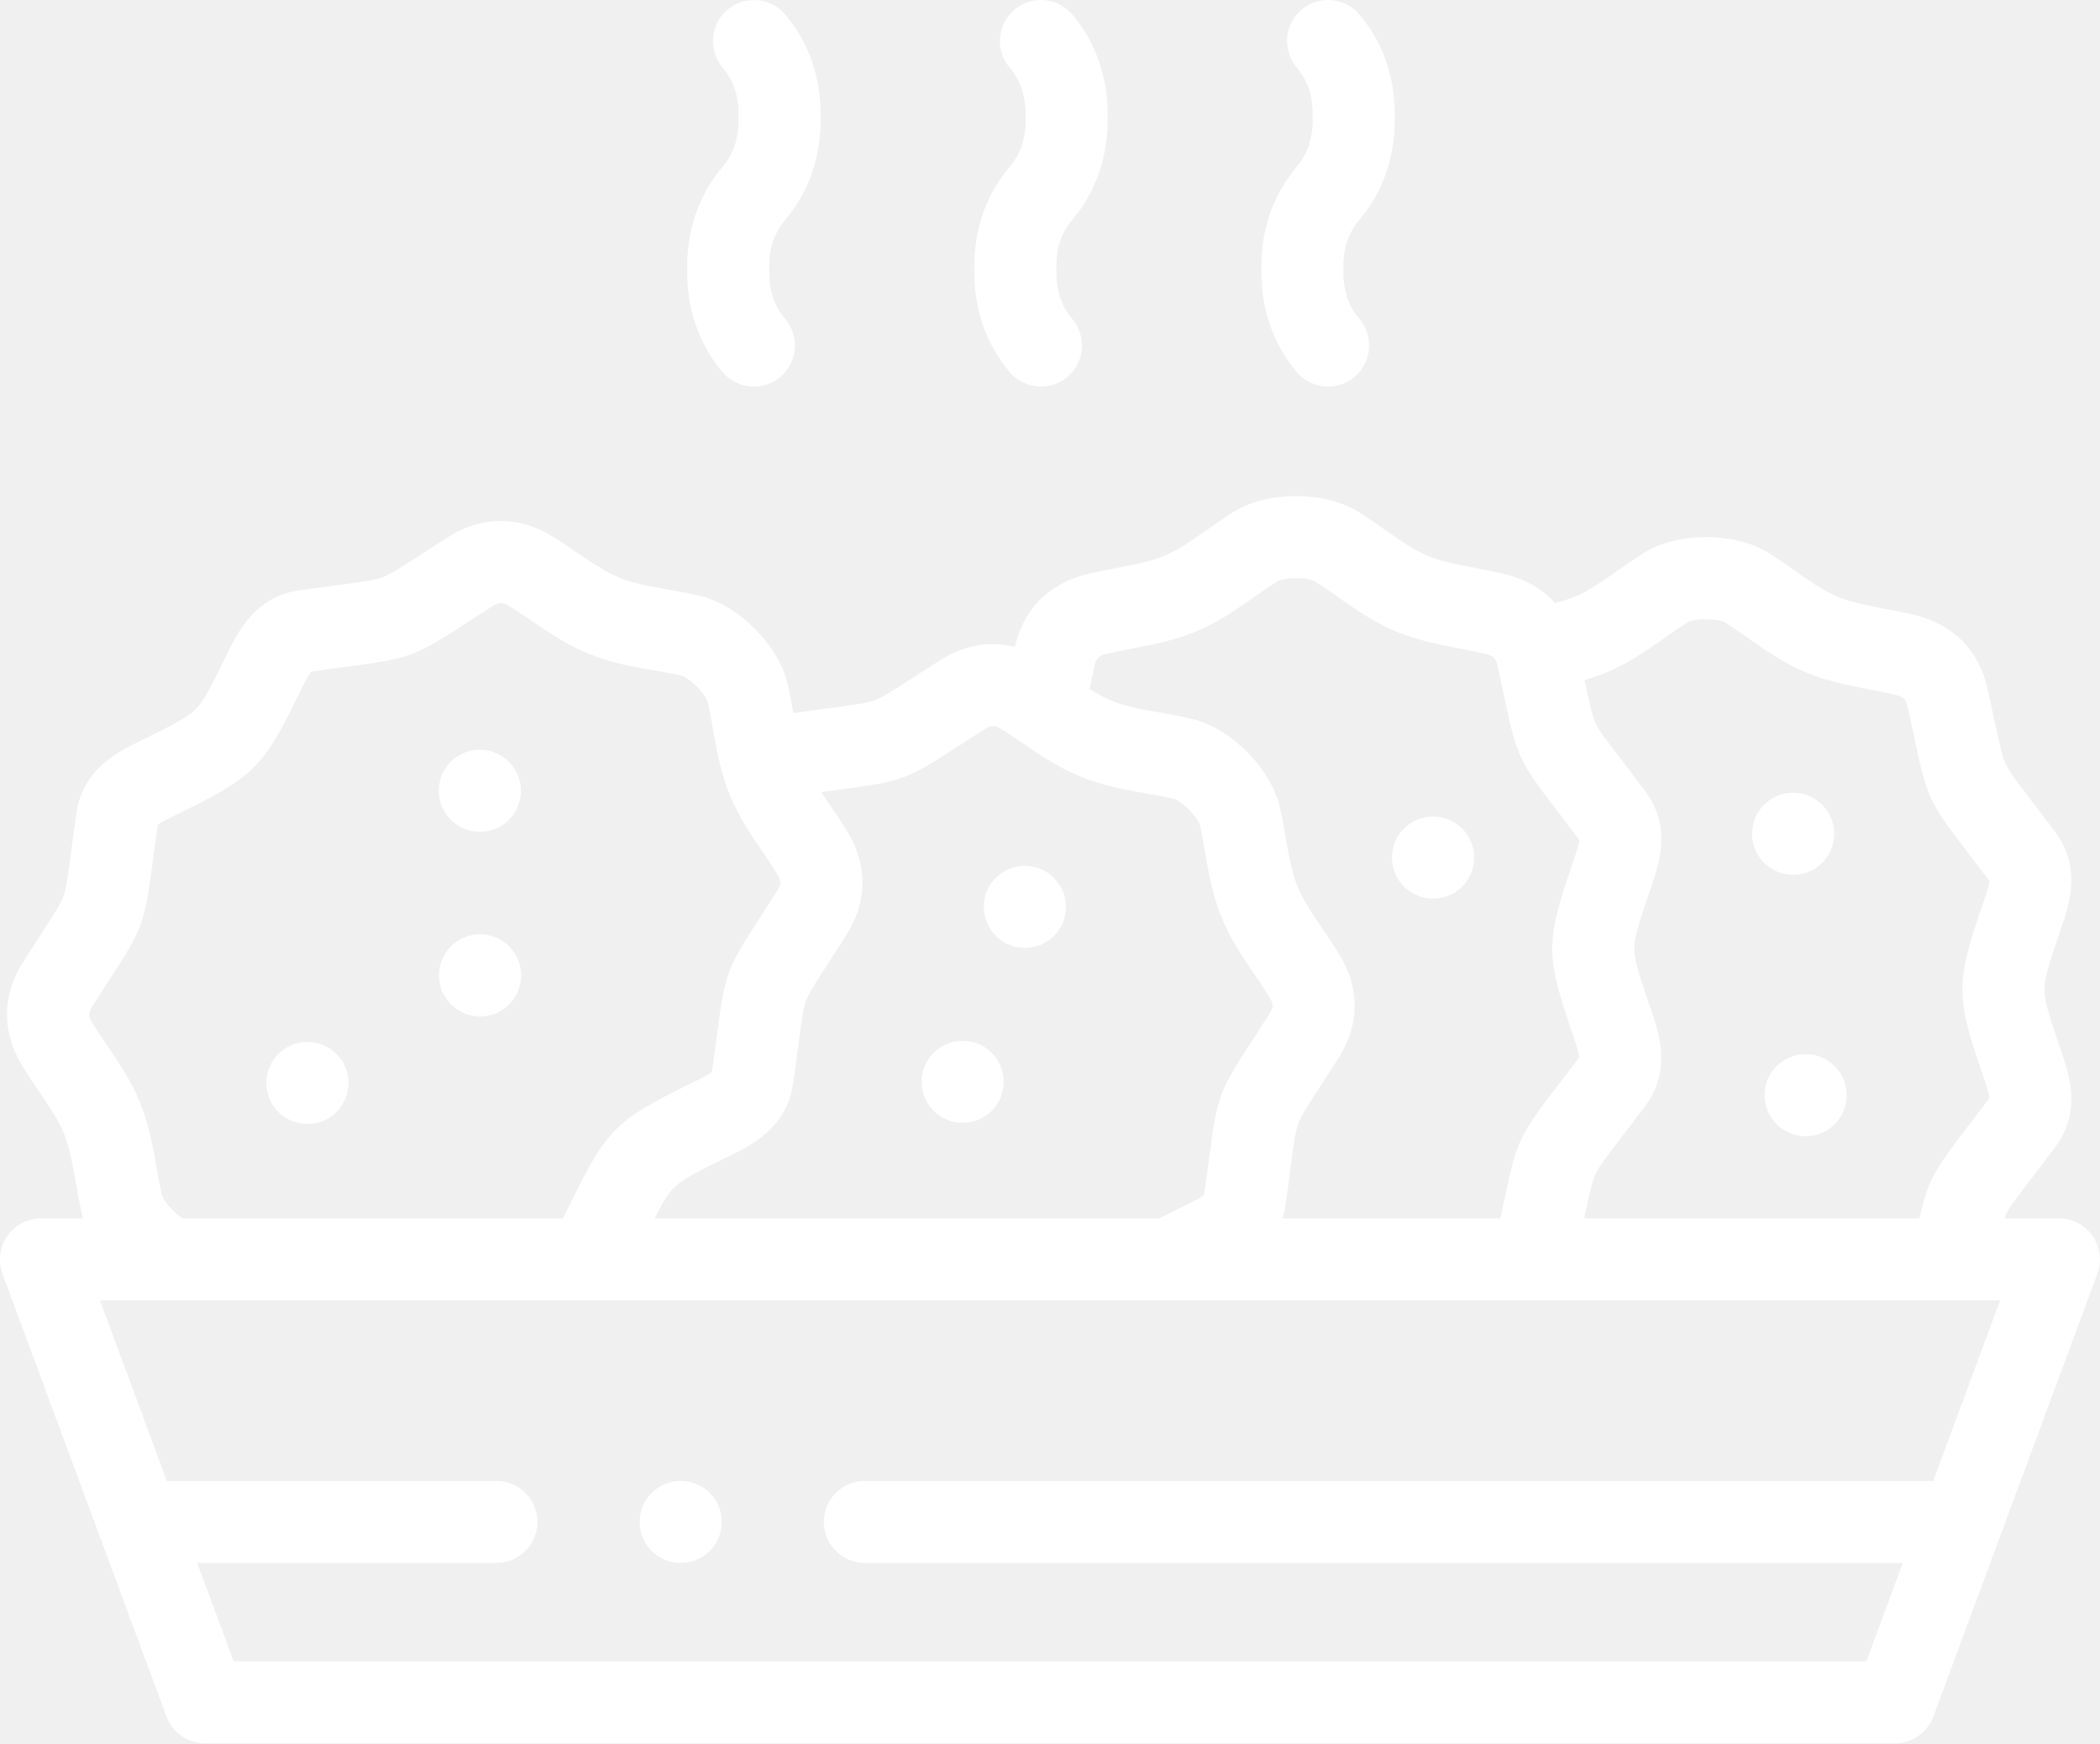
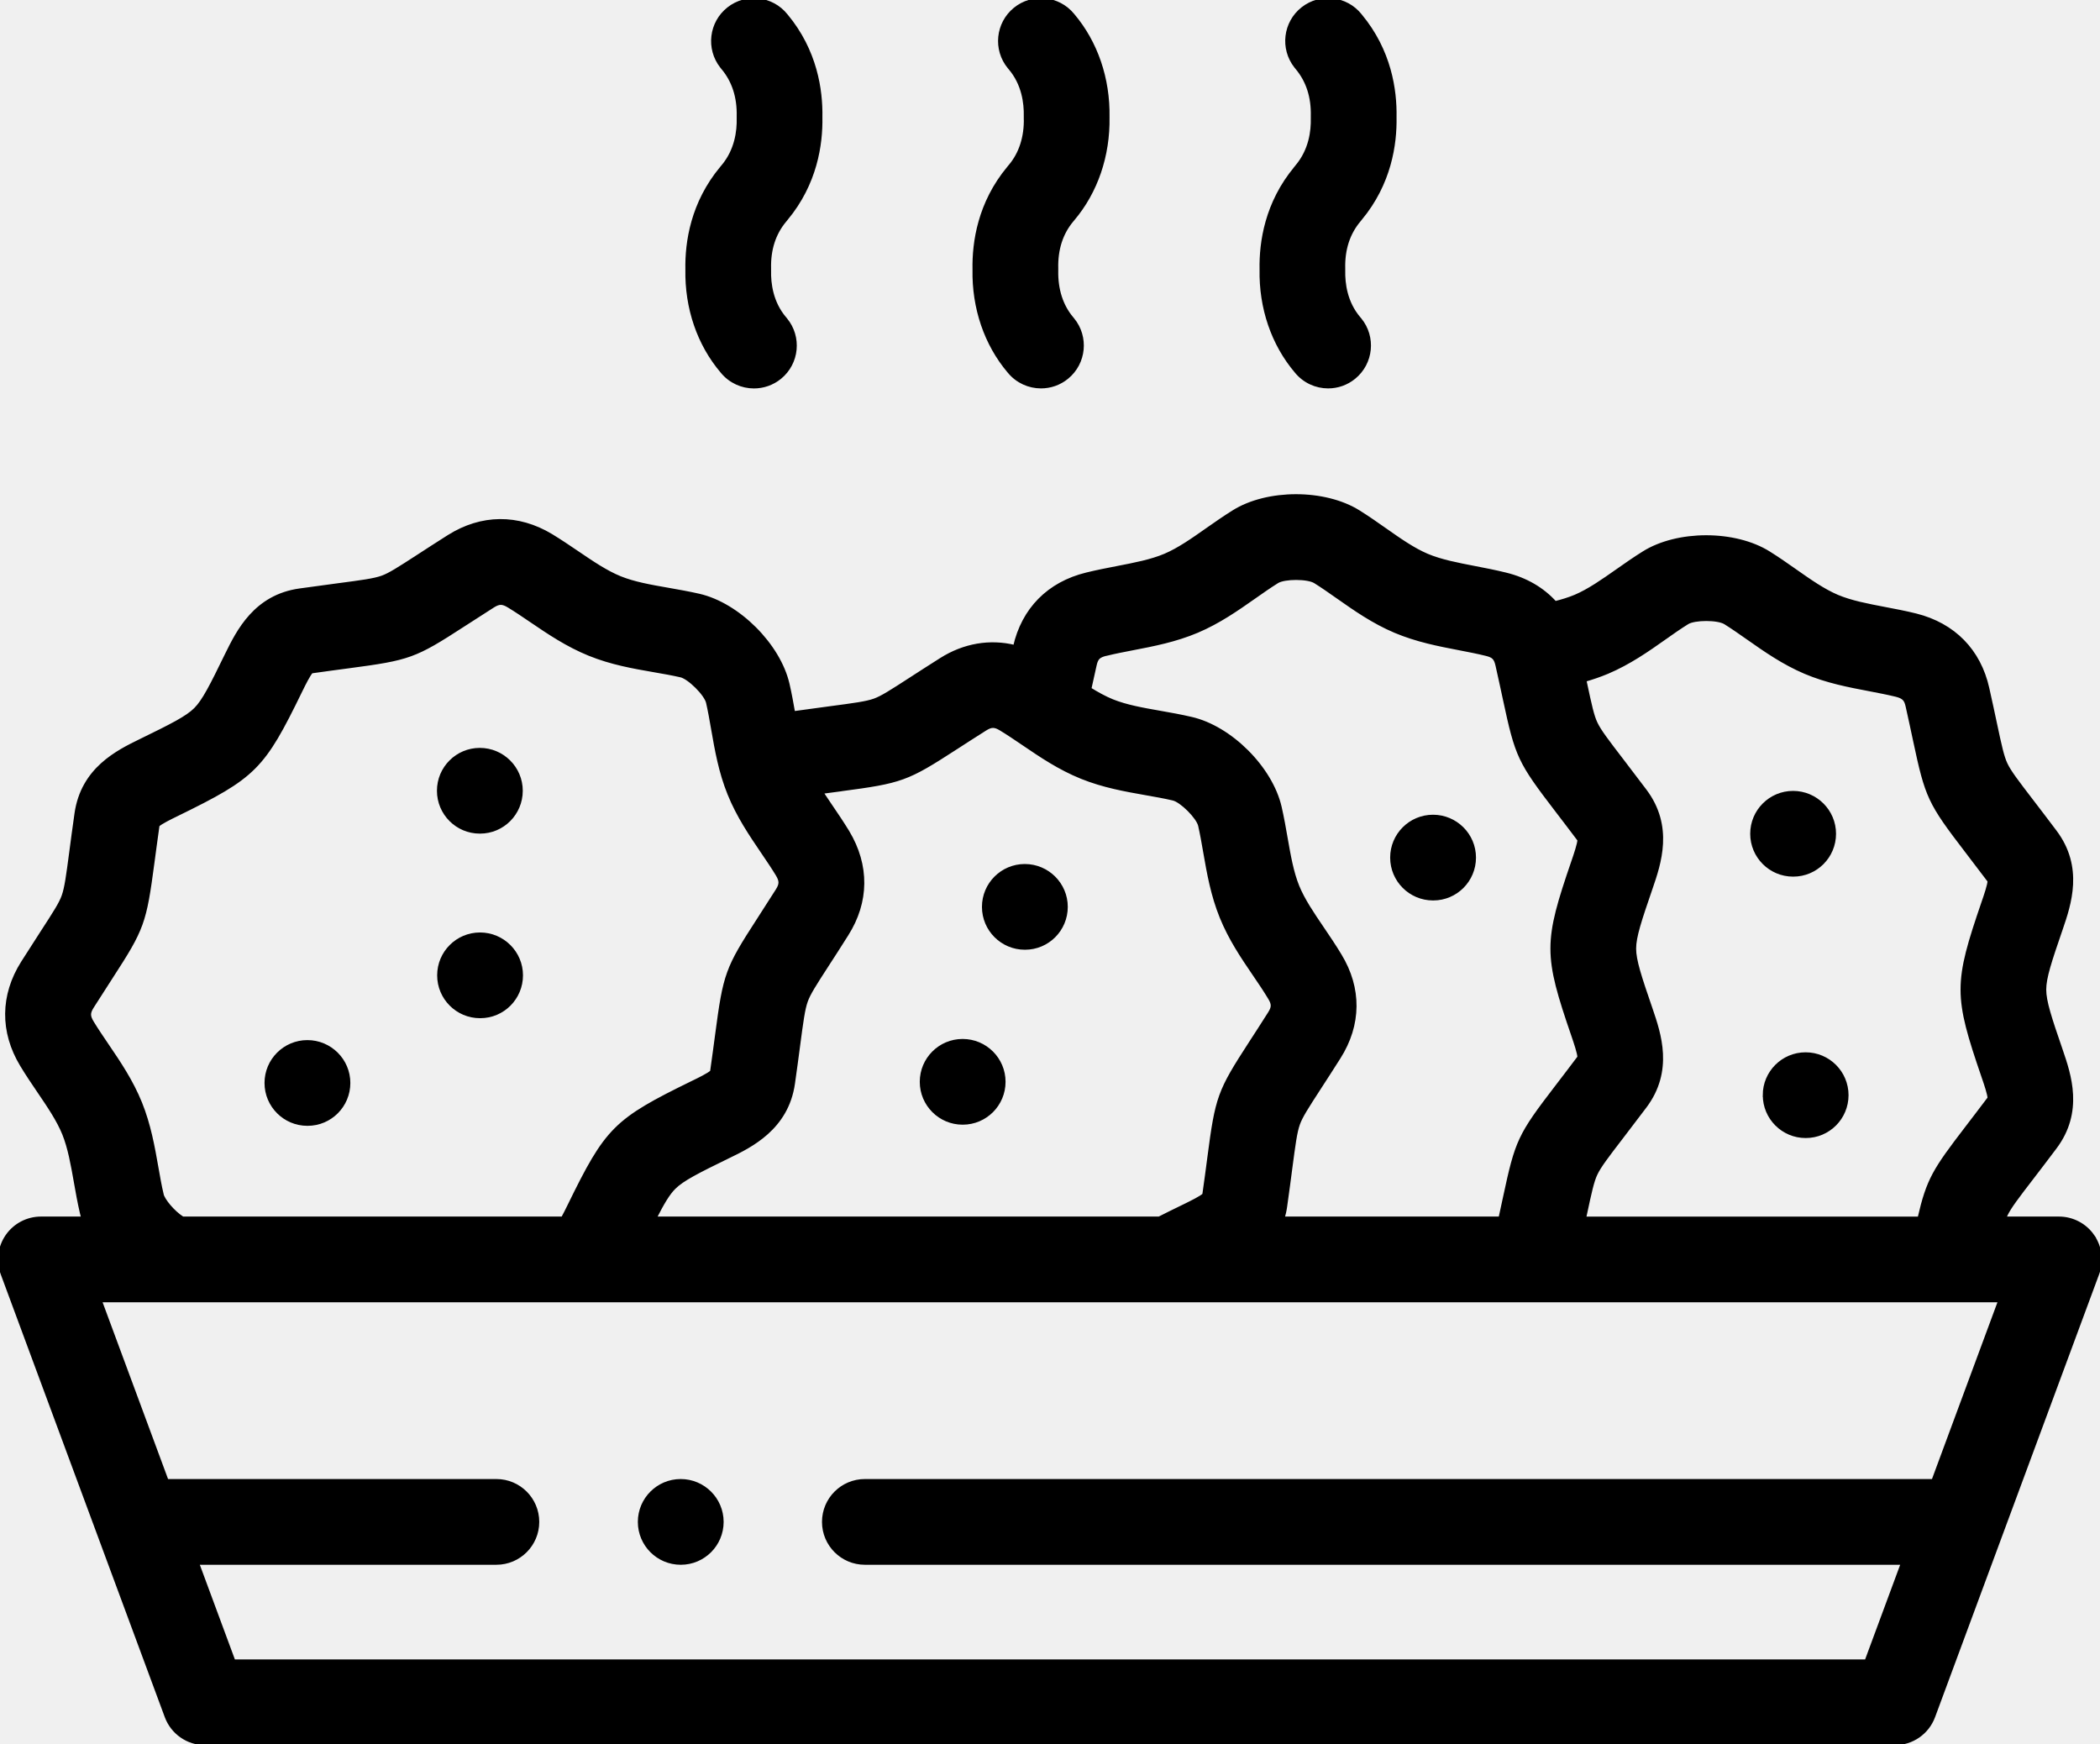
- <svg xmlns="http://www.w3.org/2000/svg" id="Layer_1" viewBox="0 0 569.38 472.63">
-   <defs>
-     <style>.cls-1{fill:#fff;stroke-width:0px;}</style>
-   </defs>
-   <path class="cls-1" d="m567.38,335.09c-2.08-2.99-5.49-4.77-9.13-4.77h-14.83c.13-.35.27-.67.41-.97,1-2.12,3.04-4.78,7.12-10.09,1.73-2.25,3.78-4.93,6.22-8.18,7.31-9.71,3.9-19.69,1.63-26.31-3.04-8.85-4.5-13.25-4.5-16.49s1.46-7.64,4.51-16.51c2.26-6.61,5.67-16.59-1.63-26.29-2.48-3.3-4.55-6-6.29-8.27-4.05-5.29-6.09-7.94-7.08-10.06-.92-1.96-1.52-4.66-2.89-11.1-.55-2.6-1.21-5.69-2.05-9.42-2.27-10.22-9.17-17.25-19.44-19.82-2.86-.71-5.68-1.24-8.4-1.76-4.73-.9-9.2-1.76-12.9-3.32-3.74-1.59-7.47-4.2-11.41-6.97-2.28-1.6-4.64-3.26-7.14-4.82-9.2-5.77-24.74-5.77-33.92-.01-2.52,1.57-4.88,3.23-7.16,4.83-3.94,2.77-7.67,5.38-11.36,6.95-1.72.72-3.59,1.29-5.51,1.77-3.38-3.76-7.91-6.42-13.41-7.76-2.83-.7-5.62-1.24-8.32-1.76-4.76-.92-9.25-1.78-12.99-3.36-3.74-1.59-7.46-4.2-11.4-6.97-2.28-1.6-4.64-3.26-7.14-4.82-9.2-5.77-24.75-5.77-33.92-.01-2.52,1.57-4.88,3.23-7.17,4.83-3.94,2.77-7.66,5.38-11.38,6.96-3.76,1.59-8.25,2.45-13.01,3.37-2.69.52-5.48,1.06-8.28,1.75-10.25,2.5-17.15,9.5-19.44,19.66-6.75-1.66-13.75-.5-20.03,3.48-3.26,2.06-5.92,3.78-8.16,5.23-5.51,3.57-7.83,5.05-9.87,5.79-2.19.79-5.51,1.23-12.11,2.1-2.75.36-6.01.8-9.9,1.35-.45-2.55-.91-5.17-1.53-7.85-2.44-10.57-13.43-21.56-24.02-24-2.85-.65-5.66-1.14-8.37-1.62-4.77-.83-9.27-1.62-13.05-3.15-3.81-1.54-7.62-4.13-11.65-6.87-2.24-1.52-4.56-3.09-7.07-4.62-9-5.4-18.83-5.31-27.71.27-3.29,2.08-5.96,3.82-8.21,5.28-5.5,3.57-7.81,5.04-9.84,5.78-2.19.79-5.51,1.23-12.13,2.1-2.83.37-6.19.82-10.22,1.39-12.06,1.66-16.72,11.15-19.83,17.46-4.09,8.4-6.16,12.54-8.45,14.83-2.28,2.28-6.42,4.36-14.84,8.47-6.27,3.06-15.75,7.69-17.48,19.77-.58,4.08-1.03,7.45-1.4,10.28-.87,6.6-1.31,9.91-2.1,12.11-.73,2.04-2.21,4.35-5.79,9.86-1.45,2.24-3.17,4.9-5.24,8.17-5.61,8.88-5.7,18.73-.27,27.73,1.52,2.52,3.12,4.88,4.67,7.16,2.71,3.99,5.27,7.76,6.79,11.51,1.52,3.78,2.31,8.25,3.15,12.99.48,2.75.99,5.6,1.65,8.44.11.5.26,1.01.41,1.51h-11.47c-3.64,0-7.05,1.78-9.13,4.77-2.08,2.99-2.56,6.8-1.3,10.22l44.48,120.06c1.62,4.36,5.78,7.26,10.43,7.26h458.18c4.65,0,8.81-2.89,10.43-7.26l44.48-120.06c1.26-3.41.78-7.23-1.3-10.22Zm-116.09-162.13c2.13-1.5,4.14-2.91,6.17-4.17,1.98-1.24,8.34-1.24,10.33.01,2.01,1.25,4.02,2.67,6.15,4.16,4.72,3.31,9.6,6.74,15.53,9.26,5.89,2.49,11.74,3.6,17.4,4.68,2.55.49,4.95.95,7.21,1.5,2.17.54,2.7,1.27,3.1,3.09.82,3.65,1.46,6.66,2,9.2,3.29,15.45,3.95,16.85,14.07,30.06,1.7,2.21,3.71,4.84,6.14,8.07-.02,1.11-.97,3.88-1.61,5.74-7.61,22.17-7.61,25.27,0,47.42.64,1.87,1.59,4.65,1.61,5.75-2.39,3.18-4.4,5.79-6.08,7.99-8.82,11.5-10.48,14.07-12.91,24.61h-90.87c.07-.35.15-.69.22-1.02,1.37-6.41,1.96-9.08,2.88-11.04.99-2.11,3.02-4.76,7.07-10.04,1.74-2.27,3.8-4.96,6.27-8.24,7.33-9.72,3.9-19.72,1.64-26.34-3.04-8.85-4.5-13.25-4.5-16.48s1.46-7.62,4.51-16.49c2.27-6.61,5.69-16.61-1.63-26.32-2.48-3.3-4.54-5.99-6.28-8.26-4.05-5.28-6.08-7.93-7.07-10.04-.92-1.95-1.51-4.63-2.88-11.04-.05-.22-.09-.44-.14-.66,2.05-.59,4.13-1.29,6.18-2.15,5.91-2.51,10.79-5.93,15.51-9.25Zm-151.37,4.35c2.27-.56,4.66-1.02,7.19-1.51,5.67-1.09,11.54-2.22,17.47-4.72,5.91-2.51,10.78-5.93,15.5-9.24,2.13-1.5,4.15-2.91,6.18-4.18,1.98-1.24,8.33-1.24,10.33.01,2.01,1.25,4.02,2.67,6.16,4.17,4.71,3.31,9.59,6.73,15.52,9.25,5.91,2.49,11.77,3.62,17.44,4.71,2.53.49,4.92.95,7.23,1.52,2,.49,2.59,1.08,3.04,3.08.83,3.68,1.48,6.72,2.03,9.27,3.29,15.37,3.95,16.77,14.05,29.96,1.69,2.21,3.71,4.84,6.13,8.06-.02,1.12-1.01,4.01-1.61,5.77-7.61,22.15-7.61,25.25,0,47.39.6,1.77,1.59,4.66,1.61,5.78-2.42,3.22-4.43,5.85-6.13,8.06-10.11,13.19-10.76,14.59-14.05,29.96-.36,1.67-.76,3.55-1.23,5.67h-59c.3-1.02.55-2.08.71-3.24.58-4.09,1.02-7.45,1.39-10.28.87-6.6,1.3-9.91,2.09-12.1.73-2.04,2.22-4.36,5.8-9.88,1.45-2.24,3.18-4.9,5.23-8.14,5.65-8.89,5.73-18.75.27-27.69-1.55-2.58-3.19-4.99-4.77-7.32-2.68-3.95-5.21-7.67-6.72-11.38-1.54-3.81-2.32-8.31-3.16-13.09-.47-2.71-.96-5.5-1.62-8.38-2.44-10.59-13.43-21.56-24.01-23.97-2.89-.67-5.73-1.18-8.48-1.66-4.73-.83-9.19-1.62-12.95-3.14-2.04-.83-4.08-1.96-6.16-3.25.41-1.9.88-4.03,1.43-6.45.43-1.96,1.03-2.55,3.06-3.05Zm-71.98,36.72c16.48-2.18,17.94-2.71,31.16-11.27,2.18-1.41,4.77-3.09,7.97-5.11,1.68-1.06,2.61-1.07,4.31-.04,1.98,1.2,3.97,2.55,6.08,3.98,4.81,3.27,9.79,6.65,15.8,9.08,5.93,2.39,11.77,3.42,17.42,4.42,2.57.45,5.01.88,7.32,1.42.03,0,.06.01.08.02,2.26.51,6.75,5,7.27,7.26.52,2.29.94,4.68,1.38,7.22.99,5.7,2.02,11.6,4.45,17.61,2.4,5.91,5.72,10.81,8.94,15.54,1.48,2.17,2.87,4.22,4.14,6.33,1.04,1.71,1.04,2.59-.03,4.27-2.01,3.17-3.69,5.77-5.11,7.95-8.59,13.25-9.12,14.7-11.28,31.19-.36,2.77-.79,6.06-1.36,10.03-.79.78-3.55,2.12-5.21,2.94-2.72,1.32-4.98,2.43-6.98,3.45h-136.81c2.16-4.25,3.66-6.77,5.26-8.36,2.28-2.28,6.42-4.36,14.78-8.44,5.9-2.85,15.78-7.62,17.52-19.76.58-4.08,1.03-7.45,1.4-10.28.87-6.6,1.31-9.92,2.1-12.11.73-2.03,2.21-4.35,5.77-9.85,1.46-2.25,3.19-4.92,5.24-8.18,5.62-8.85,5.73-18.69.27-27.78-1.5-2.46-3.07-4.78-4.6-7.02-.88-1.29-1.73-2.55-2.55-3.8,1.94-.26,3.69-.5,5.26-.7Zm-184.07,109.8c-.54-2.32-.97-4.75-1.42-7.32-1-5.66-2.03-11.51-4.43-17.47-2.42-5.96-5.77-10.9-9.01-15.67-1.45-2.14-2.82-4.15-4.04-6.16-1.05-1.74-1.04-2.64.04-4.35,2.01-3.17,3.69-5.77,5.1-7.95,8.57-13.22,9.09-14.67,11.28-31.15.37-2.77.8-6.05,1.37-10.04.79-.78,3.55-2.12,5.23-2.94,21.08-10.31,23.27-12.5,33.5-33.51.87-1.78,2.17-4.41,2.94-5.21,3.99-.57,7.28-1,10.04-1.37,16.5-2.18,17.96-2.71,31.16-11.27,2.19-1.42,4.8-3.11,7.97-5.12,1.71-1.08,2.62-1.08,4.35-.04,1.98,1.2,3.97,2.55,6.07,3.98,4.82,3.27,9.8,6.65,15.8,9.08,5.97,2.42,11.87,3.45,17.58,4.44,2.54.44,4.94.86,7.21,1.38,2.28.53,6.8,5.04,7.32,7.31.52,2.28.94,4.68,1.38,7.21,1,5.71,2.02,11.61,4.44,17.58,2.43,6,5.81,10.97,9.08,15.79,1.43,2.11,2.78,4.09,3.95,6.02,1.06,1.77,1.06,2.67-.02,4.38-2.02,3.19-3.7,5.8-5.12,7.99-8.55,13.2-9.07,14.65-11.25,31.13-.37,2.76-.8,6.05-1.37,10.02-.81.79-3.63,2.16-5.23,2.93-21.03,10.28-23.23,12.48-33.5,33.51-.49.99-1.1,2.24-1.69,3.3H49.49c-2.61-1.66-5.27-4.92-5.63-6.49Zm462.18,126.56H63.34l-9.88-26.67h81.13c6.14,0,11.12-4.98,11.12-11.12s-4.98-11.12-11.12-11.12H45.22l-18.12-48.92h19.76s.05,0,.07,0c.03,0,.06,0,.09,0h269.9s.05,0,.07,0c.01,0,.03,0,.04,0h97.71s.03,0,.05,0c0,0,.02,0,.03,0h114.5s.03,0,.05,0c.02,0,.04,0,.06,0h12.86l-18.12,48.92H234.49c-6.14,0-11.12,4.98-11.12,11.12s4.98,11.12,11.12,11.12h281.43l-9.88,26.67Z" />
-   <path class="cls-1" d="m130.09,225.5h.06c6.14,0,11.09-4.98,11.09-11.12s-5.01-11.12-11.15-11.12-11.12,4.98-11.12,11.12,4.98,11.12,11.12,11.12Z" />
-   <path class="cls-1" d="m130.15,253.3c-6.14,0-11.12,4.98-11.12,11.12s4.98,11.12,11.12,11.12h.06c6.14,0,11.09-4.98,11.09-11.12s-5.01-11.12-11.15-11.12Z" />
-   <path class="cls-1" d="m277.86,256.98h.06c6.14,0,11.09-4.98,11.09-11.12s-5.01-11.12-11.15-11.12-11.12,4.98-11.12,11.12,4.98,11.12,11.12,11.12Z" />
-   <path class="cls-1" d="m261,304.41h.03c6.14,0,11.11-4.98,11.11-11.12s-4.99-11.12-11.14-11.12-11.12,4.98-11.12,11.12,4.98,11.12,11.12,11.12Z" />
-   <path class="cls-1" d="m388.54,243.62h.06c6.14,0,11.09-4.98,11.09-11.12s-5.01-11.12-11.15-11.12-11.12,4.98-11.12,11.12,4.98,11.12,11.12,11.12Z" />
-   <path class="cls-1" d="m83.34,282.48c-6.14,0-11.12,4.98-11.12,11.12s4.98,11.12,11.12,11.12h.06c6.14,0,11.09-4.98,11.09-11.12s-5.01-11.12-11.15-11.12Z" />
-   <path class="cls-1" d="m486.16,237.16h.06c6.14,0,11.09-4.98,11.09-11.12s-5.01-11.12-11.15-11.12-11.12,4.98-11.12,11.12,4.98,11.12,11.12,11.12Z" />
-   <path class="cls-1" d="m478.45,296.91c0,6.14,4.98,11.12,11.12,11.12h.03c6.14,0,11.1-4.98,11.1-11.12s-4.99-11.12-11.14-11.12-11.12,4.98-11.12,11.12Z" />
-   <path class="cls-1" d="m184.56,401.48c-6.14,0-11.12,4.98-11.12,11.12s4.98,11.12,11.12,11.12h.03c6.14,0,11.11-4.98,11.11-11.12s-4.99-11.12-11.14-11.12Z" />
-   <path class="cls-1" d="m351.43,45.44l-.08.09c-7.95,9.52-9.48,20.16-9.34,27.51-.2,10.41,3.15,20.22,9.44,27.63l.04.05c2.2,2.68,5.39,4.08,8.61,4.08,2.48,0,4.97-.82,7.04-2.52,4.75-3.89,5.45-10.9,1.56-15.65l-.29-.34c-3.6-4.25-4.25-9.4-4.17-12.97,0-.18,0-.37,0-.55-.13-5.14,1.28-9.51,4.18-12.99.14-.16.25-.3.35-.43l.08-.1c7.91-9.52,9.44-20.16,9.3-27.5.14-7.34-1.39-17.97-9.3-27.49l-.07-.09c-3.81-4.77-10.76-5.58-15.57-1.8-4.83,3.8-5.66,10.79-1.86,15.62.09.12.22.28.39.48,2.89,3.48,4.29,7.86,4.16,13.01,0,.18,0,.37,0,.55.09,3.54-.56,8.67-4.16,13-.14.16-.25.3-.33.4Z" />
-   <path class="cls-1" d="m278.09,32.01c.12,5.15-1.33,9.65-4.18,13.02l-.27.32s-.03.03-.06.08l-.09.11c-7.92,9.51-9.45,20.16-9.31,27.51-.2,10.42,3.14,20.22,9.41,27.63l.05.05c2.2,2.68,5.39,4.07,8.61,4.07,2.48,0,4.97-.82,7.04-2.52,4.75-3.89,5.45-10.9,1.56-15.65l-.27-.33c-2.84-3.36-4.27-7.85-4.15-12.99,0-.18,0-.37,0-.55-.13-5.16,1.27-9.53,4.16-13,.1-.12.18-.22.25-.3l.05-.06c6.27-7.41,9.62-17.21,9.44-27.64.18-10.42-3.17-20.22-9.44-27.63l-.07-.08c-3.89-4.73-10.88-5.42-15.63-1.54-4.75,3.89-5.46,10.9-1.57,15.65l.28.33c3.6,4.25,4.26,9.43,4.18,13.02,0,.17,0,.33,0,.5Z" />
-   <path class="cls-1" d="m195.75,45.44l-.07.09c-7.95,9.52-9.49,20.17-9.35,27.52-.2,10.42,3.15,20.23,9.45,27.64l.04.05c2.2,2.68,5.39,4.07,8.6,4.07,2.48,0,4.98-.83,7.05-2.52,4.75-3.9,5.44-10.9,1.54-15.65l-.28-.34c-3.6-4.24-4.25-9.4-4.16-12.97,0-.18,0-.37,0-.55-.13-5.15,1.28-9.51,4.18-12.98.14-.16.25-.3.35-.43l.08-.1c7.91-9.52,9.44-20.16,9.3-27.5.14-7.34-1.39-17.97-9.29-27.49l-.08-.09c-3.81-4.77-10.76-5.58-15.56-1.8-4.83,3.8-5.66,10.79-1.87,15.62.09.12.23.28.39.48,2.89,3.48,4.29,7.86,4.17,13.01,0,.18,0,.37,0,.55.09,3.54-.56,8.67-4.16,13-.14.17-.25.3-.32.39Z" />
+ <svg xmlns="http://www.w3.org/2000/svg" stroke="currentColor" fill="currentColor" viewBox="0 0 569.38 472.63">
+   <path d="m567.38,335.09c-2.08-2.99-5.49-4.77-9.13-4.77h-14.83c.13-.35.27-.67.41-.97,1-2.12,3.04-4.78,7.12-10.09,1.73-2.25,3.78-4.93,6.22-8.18,7.31-9.71,3.9-19.69,1.63-26.31-3.04-8.85-4.5-13.25-4.5-16.49s1.46-7.64,4.51-16.51c2.26-6.61,5.67-16.59-1.63-26.29-2.48-3.3-4.55-6-6.29-8.27-4.05-5.29-6.09-7.94-7.08-10.06-.92-1.96-1.52-4.66-2.89-11.1-.55-2.6-1.21-5.69-2.05-9.42-2.27-10.22-9.17-17.25-19.44-19.82-2.86-.71-5.68-1.24-8.4-1.76-4.73-.9-9.2-1.76-12.9-3.32-3.74-1.59-7.47-4.2-11.41-6.97-2.28-1.6-4.64-3.26-7.14-4.82-9.2-5.77-24.74-5.77-33.92-.01-2.52,1.57-4.88,3.23-7.16,4.83-3.94,2.77-7.67,5.38-11.36,6.95-1.72.72-3.59,1.29-5.51,1.77-3.38-3.76-7.91-6.42-13.41-7.76-2.83-.7-5.62-1.24-8.32-1.76-4.76-.92-9.25-1.78-12.99-3.36-3.74-1.59-7.46-4.2-11.4-6.97-2.28-1.6-4.64-3.26-7.14-4.82-9.2-5.77-24.75-5.77-33.92-.01-2.52,1.57-4.88,3.23-7.17,4.83-3.94,2.77-7.66,5.38-11.38,6.96-3.76,1.59-8.25,2.45-13.01,3.37-2.69.52-5.48,1.06-8.28,1.75-10.25,2.5-17.15,9.5-19.44,19.66-6.75-1.66-13.75-.5-20.03,3.48-3.26,2.06-5.92,3.78-8.16,5.23-5.51,3.57-7.83,5.05-9.87,5.79-2.19.79-5.51,1.23-12.11,2.1-2.75.36-6.01.8-9.9,1.35-.45-2.55-.91-5.17-1.53-7.85-2.44-10.57-13.43-21.56-24.02-24-2.85-.65-5.66-1.14-8.37-1.62-4.77-.83-9.27-1.62-13.05-3.15-3.81-1.54-7.62-4.13-11.65-6.87-2.24-1.52-4.56-3.09-7.07-4.62-9-5.4-18.83-5.31-27.71.27-3.29,2.08-5.96,3.82-8.21,5.28-5.5,3.57-7.81,5.04-9.84,5.78-2.19.79-5.51,1.23-12.13,2.1-2.83.37-6.19.82-10.22,1.39-12.06,1.66-16.72,11.15-19.83,17.46-4.09,8.4-6.16,12.54-8.45,14.83-2.28,2.28-6.42,4.36-14.84,8.47-6.27,3.06-15.75,7.69-17.48,19.77-.58,4.08-1.03,7.45-1.4,10.28-.87,6.6-1.31,9.91-2.1,12.11-.73,2.04-2.21,4.35-5.79,9.86-1.45,2.24-3.17,4.9-5.24,8.17-5.61,8.88-5.7,18.73-.27,27.73,1.52,2.52,3.12,4.88,4.67,7.16,2.71,3.99,5.27,7.76,6.79,11.51,1.52,3.78,2.31,8.25,3.15,12.99.48,2.75.99,5.6,1.65,8.44.11.5.26,1.01.41,1.51h-11.47c-3.64,0-7.05,1.78-9.13,4.77-2.08,2.99-2.56,6.8-1.3,10.22l44.48,120.06c1.62,4.36,5.78,7.26,10.43,7.26h458.18c4.65,0,8.81-2.89,10.43-7.26l44.48-120.06c1.26-3.41.78-7.23-1.3-10.22Zm-116.09-162.13c2.13-1.5,4.14-2.91,6.17-4.17,1.98-1.24,8.34-1.24,10.33.01,2.01,1.25,4.02,2.67,6.15,4.16,4.72,3.31,9.6,6.74,15.53,9.26,5.89,2.49,11.74,3.6,17.4,4.68,2.55.49,4.95.95,7.21,1.5,2.17.54,2.7,1.27,3.1,3.09.82,3.65,1.46,6.66,2,9.2,3.29,15.45,3.95,16.85,14.07,30.06,1.7,2.21,3.71,4.84,6.14,8.07-.02,1.11-.97,3.88-1.61,5.74-7.61,22.17-7.61,25.27,0,47.42.64,1.87,1.59,4.65,1.61,5.75-2.39,3.18-4.4,5.79-6.08,7.99-8.82,11.5-10.48,14.07-12.91,24.61h-90.87c.07-.35.15-.69.22-1.02,1.37-6.41,1.96-9.08,2.88-11.04.99-2.11,3.02-4.76,7.07-10.04,1.74-2.27,3.8-4.96,6.27-8.24,7.33-9.72,3.9-19.72,1.64-26.34-3.04-8.85-4.5-13.25-4.5-16.48s1.46-7.62,4.51-16.49c2.27-6.61,5.69-16.61-1.63-26.32-2.48-3.3-4.54-5.99-6.28-8.26-4.05-5.28-6.08-7.93-7.07-10.04-.92-1.95-1.51-4.63-2.88-11.04-.05-.22-.09-.44-.14-.66,2.05-.59,4.13-1.29,6.18-2.15,5.91-2.51,10.79-5.93,15.51-9.25Zm-151.37,4.35c2.27-.56,4.66-1.02,7.19-1.51,5.67-1.09,11.54-2.22,17.47-4.72,5.91-2.51,10.78-5.93,15.5-9.24,2.13-1.5,4.15-2.91,6.18-4.18,1.98-1.24,8.33-1.24,10.33.01,2.01,1.25,4.02,2.67,6.16,4.17,4.71,3.31,9.59,6.73,15.52,9.25,5.91,2.49,11.77,3.62,17.44,4.71,2.53.49,4.92.95,7.23,1.52,2,.49,2.59,1.08,3.04,3.08.83,3.68,1.48,6.72,2.03,9.27,3.29,15.37,3.95,16.77,14.05,29.96,1.69,2.21,3.71,4.84,6.13,8.06-.02,1.12-1.01,4.01-1.61,5.77-7.61,22.15-7.61,25.25,0,47.39.6,1.77,1.59,4.66,1.61,5.78-2.42,3.22-4.43,5.85-6.13,8.06-10.11,13.19-10.76,14.59-14.05,29.96-.36,1.67-.76,3.55-1.23,5.67h-59c.3-1.02.55-2.08.71-3.24.58-4.09,1.02-7.45,1.39-10.28.87-6.6,1.3-9.91,2.09-12.1.73-2.04,2.22-4.36,5.8-9.88,1.45-2.24,3.18-4.9,5.23-8.14,5.65-8.89,5.73-18.75.27-27.69-1.55-2.58-3.19-4.99-4.77-7.32-2.68-3.95-5.21-7.67-6.72-11.38-1.54-3.81-2.32-8.31-3.16-13.09-.47-2.71-.96-5.5-1.62-8.38-2.44-10.59-13.43-21.56-24.01-23.97-2.89-.67-5.73-1.18-8.48-1.66-4.73-.83-9.19-1.62-12.95-3.14-2.04-.83-4.08-1.96-6.16-3.25.41-1.9.88-4.03,1.43-6.45.43-1.96,1.03-2.55,3.06-3.05Zm-71.98,36.72c16.48-2.18,17.94-2.71,31.16-11.27,2.18-1.41,4.77-3.09,7.97-5.11,1.68-1.06,2.61-1.07,4.31-.04,1.98,1.2,3.97,2.55,6.08,3.98,4.81,3.27,9.79,6.65,15.8,9.08,5.93,2.39,11.77,3.42,17.42,4.42,2.57.45,5.01.88,7.32,1.42.03,0,.06.01.08.02,2.26.51,6.75,5,7.27,7.26.52,2.29.94,4.68,1.38,7.22.99,5.7,2.02,11.6,4.45,17.61,2.4,5.91,5.72,10.81,8.94,15.54,1.48,2.17,2.87,4.22,4.14,6.33,1.04,1.71,1.04,2.59-.03,4.27-2.01,3.17-3.69,5.77-5.11,7.95-8.59,13.25-9.12,14.7-11.28,31.19-.36,2.77-.79,6.06-1.36,10.03-.79.78-3.55,2.12-5.21,2.94-2.72,1.32-4.98,2.43-6.98,3.45h-136.81c2.16-4.25,3.66-6.77,5.26-8.36,2.28-2.28,6.42-4.36,14.78-8.44,5.9-2.85,15.78-7.62,17.52-19.76.58-4.08,1.03-7.45,1.4-10.28.87-6.6,1.31-9.92,2.1-12.11.73-2.03,2.21-4.35,5.77-9.85,1.46-2.25,3.19-4.92,5.24-8.18,5.62-8.85,5.73-18.69.27-27.78-1.5-2.46-3.07-4.78-4.6-7.02-.88-1.29-1.73-2.55-2.55-3.8,1.94-.26,3.69-.5,5.26-.7Zm-184.07,109.8c-.54-2.32-.97-4.75-1.42-7.32-1-5.66-2.03-11.51-4.43-17.47-2.42-5.96-5.77-10.9-9.01-15.67-1.45-2.14-2.82-4.15-4.04-6.16-1.05-1.74-1.04-2.64.04-4.35,2.01-3.17,3.69-5.77,5.1-7.95,8.57-13.22,9.09-14.67,11.28-31.15.37-2.77.8-6.05,1.37-10.04.79-.78,3.55-2.12,5.23-2.94,21.08-10.31,23.27-12.5,33.5-33.51.87-1.78,2.17-4.41,2.94-5.21,3.99-.57,7.28-1,10.04-1.37,16.5-2.18,17.96-2.71,31.16-11.27,2.19-1.42,4.8-3.11,7.97-5.12,1.71-1.08,2.62-1.08,4.35-.04,1.98,1.2,3.97,2.55,6.07,3.98,4.82,3.27,9.8,6.65,15.8,9.08,5.97,2.42,11.87,3.45,17.58,4.44,2.54.44,4.94.86,7.21,1.38,2.28.53,6.8,5.04,7.32,7.31.52,2.28.94,4.68,1.38,7.21,1,5.71,2.02,11.61,4.44,17.58,2.43,6,5.81,10.97,9.08,15.79,1.43,2.11,2.78,4.09,3.95,6.02,1.06,1.77,1.06,2.67-.02,4.38-2.02,3.19-3.7,5.8-5.12,7.99-8.55,13.2-9.07,14.65-11.25,31.13-.37,2.76-.8,6.05-1.37,10.02-.81.79-3.63,2.16-5.23,2.93-21.03,10.28-23.23,12.48-33.5,33.51-.49.99-1.1,2.24-1.69,3.3H49.49c-2.61-1.66-5.27-4.92-5.63-6.49Zm462.18,126.56H63.34l-9.88-26.67h81.13c6.14,0,11.12-4.98,11.12-11.12s-4.98-11.12-11.12-11.12H45.22l-18.12-48.92h19.76s.05,0,.07,0c.03,0,.06,0,.09,0h269.9s.05,0,.07,0c.01,0,.03,0,.04,0h97.71s.03,0,.05,0c0,0,.02,0,.03,0h114.5s.03,0,.05,0c.02,0,.04,0,.06,0h12.86l-18.12,48.92H234.49c-6.14,0-11.12,4.98-11.12,11.12s4.98,11.12,11.12,11.12h281.43l-9.88,26.67Z" />
+   <path d="m130.09,225.5h.06c6.14,0,11.09-4.98,11.09-11.12s-5.01-11.12-11.15-11.12-11.12,4.98-11.12,11.12,4.98,11.12,11.12,11.12Z" />
+   <path d="m130.15,253.3c-6.14,0-11.12,4.98-11.12,11.12s4.98,11.12,11.12,11.12h.06c6.14,0,11.09-4.98,11.09-11.12s-5.01-11.12-11.15-11.12Z" />
+   <path d="m277.86,256.98h.06c6.14,0,11.09-4.98,11.09-11.12s-5.01-11.12-11.15-11.12-11.12,4.98-11.12,11.12,4.98,11.12,11.12,11.12Z" />
+   <path d="m261,304.41h.03c6.14,0,11.11-4.98,11.11-11.12s-4.99-11.12-11.14-11.12-11.12,4.98-11.12,11.12,4.98,11.12,11.12,11.12Z" />
+   <path d="m388.54,243.62h.06c6.14,0,11.09-4.98,11.09-11.12s-5.01-11.12-11.15-11.12-11.12,4.98-11.12,11.12,4.98,11.12,11.12,11.12Z" />
+   <path d="m83.34,282.48c-6.14,0-11.12,4.98-11.12,11.12s4.98,11.12,11.12,11.12h.06c6.14,0,11.09-4.98,11.09-11.12s-5.01-11.12-11.15-11.12Z" />
+   <path d="m486.16,237.16h.06c6.14,0,11.09-4.98,11.09-11.12s-5.01-11.12-11.15-11.12-11.12,4.98-11.12,11.12,4.98,11.12,11.12,11.12Z" />
+   <path d="m478.45,296.91c0,6.14,4.98,11.12,11.12,11.12h.03c6.14,0,11.1-4.98,11.1-11.12s-4.99-11.12-11.14-11.12-11.12,4.98-11.12,11.12Z" />
+   <path d="m184.56,401.48c-6.14,0-11.12,4.98-11.12,11.12s4.98,11.12,11.12,11.12h.03c6.14,0,11.11-4.98,11.11-11.12s-4.99-11.12-11.14-11.12Z" />
+   <path d="m351.43,45.44l-.08.09c-7.95,9.52-9.48,20.16-9.34,27.51-.2,10.41,3.15,20.22,9.44,27.63l.04.05c2.2,2.68,5.39,4.08,8.61,4.08,2.48,0,4.97-.82,7.04-2.52,4.75-3.89,5.45-10.9,1.56-15.65l-.29-.34c-3.6-4.25-4.25-9.4-4.17-12.97,0-.18,0-.37,0-.55-.13-5.14,1.28-9.51,4.18-12.99.14-.16.25-.3.35-.43l.08-.1c7.91-9.52,9.44-20.16,9.3-27.5.14-7.34-1.39-17.97-9.3-27.49l-.07-.09c-3.81-4.77-10.76-5.58-15.57-1.8-4.83,3.8-5.66,10.79-1.86,15.62.09.12.22.28.39.48,2.89,3.48,4.29,7.86,4.16,13.01,0,.18,0,.37,0,.55.09,3.54-.56,8.67-4.16,13-.14.16-.25.3-.33.4Z" />
+   <path d="m278.09,32.01c.12,5.15-1.33,9.65-4.18,13.02l-.27.32s-.03.03-.06.08l-.09.11c-7.92,9.51-9.45,20.16-9.31,27.51-.2,10.42,3.14,20.22,9.41,27.63l.05.05c2.2,2.68,5.39,4.07,8.61,4.07,2.48,0,4.97-.82,7.04-2.52,4.75-3.89,5.45-10.9,1.56-15.65l-.27-.33c-2.84-3.36-4.27-7.85-4.15-12.99,0-.18,0-.37,0-.55-.13-5.16,1.27-9.53,4.16-13,.1-.12.18-.22.25-.3l.05-.06c6.27-7.41,9.62-17.21,9.44-27.64.18-10.42-3.17-20.22-9.44-27.63l-.07-.08c-3.89-4.73-10.88-5.42-15.63-1.54-4.75,3.89-5.46,10.9-1.57,15.65l.28.33c3.6,4.25,4.26,9.43,4.18,13.02,0,.17,0,.33,0,.5Z" />
+   <path d="m195.75,45.44l-.07.09c-7.95,9.52-9.49,20.17-9.35,27.52-.2,10.42,3.15,20.23,9.45,27.64l.04.05c2.2,2.68,5.39,4.07,8.6,4.07,2.48,0,4.98-.83,7.05-2.52,4.75-3.9,5.44-10.9,1.54-15.65l-.28-.34c-3.6-4.24-4.25-9.4-4.16-12.97,0-.18,0-.37,0-.55-.13-5.15,1.28-9.51,4.18-12.98.14-.16.25-.3.35-.43l.08-.1c7.91-9.52,9.44-20.16,9.3-27.5.14-7.34-1.39-17.97-9.29-27.49l-.08-.09c-3.81-4.77-10.76-5.58-15.56-1.8-4.83,3.8-5.66,10.79-1.87,15.62.09.12.23.28.39.48,2.89,3.48,4.29,7.86,4.17,13.01,0,.18,0,.37,0,.55.09,3.54-.56,8.67-4.16,13-.14.17-.25.3-.32.39Z" />
</svg>
